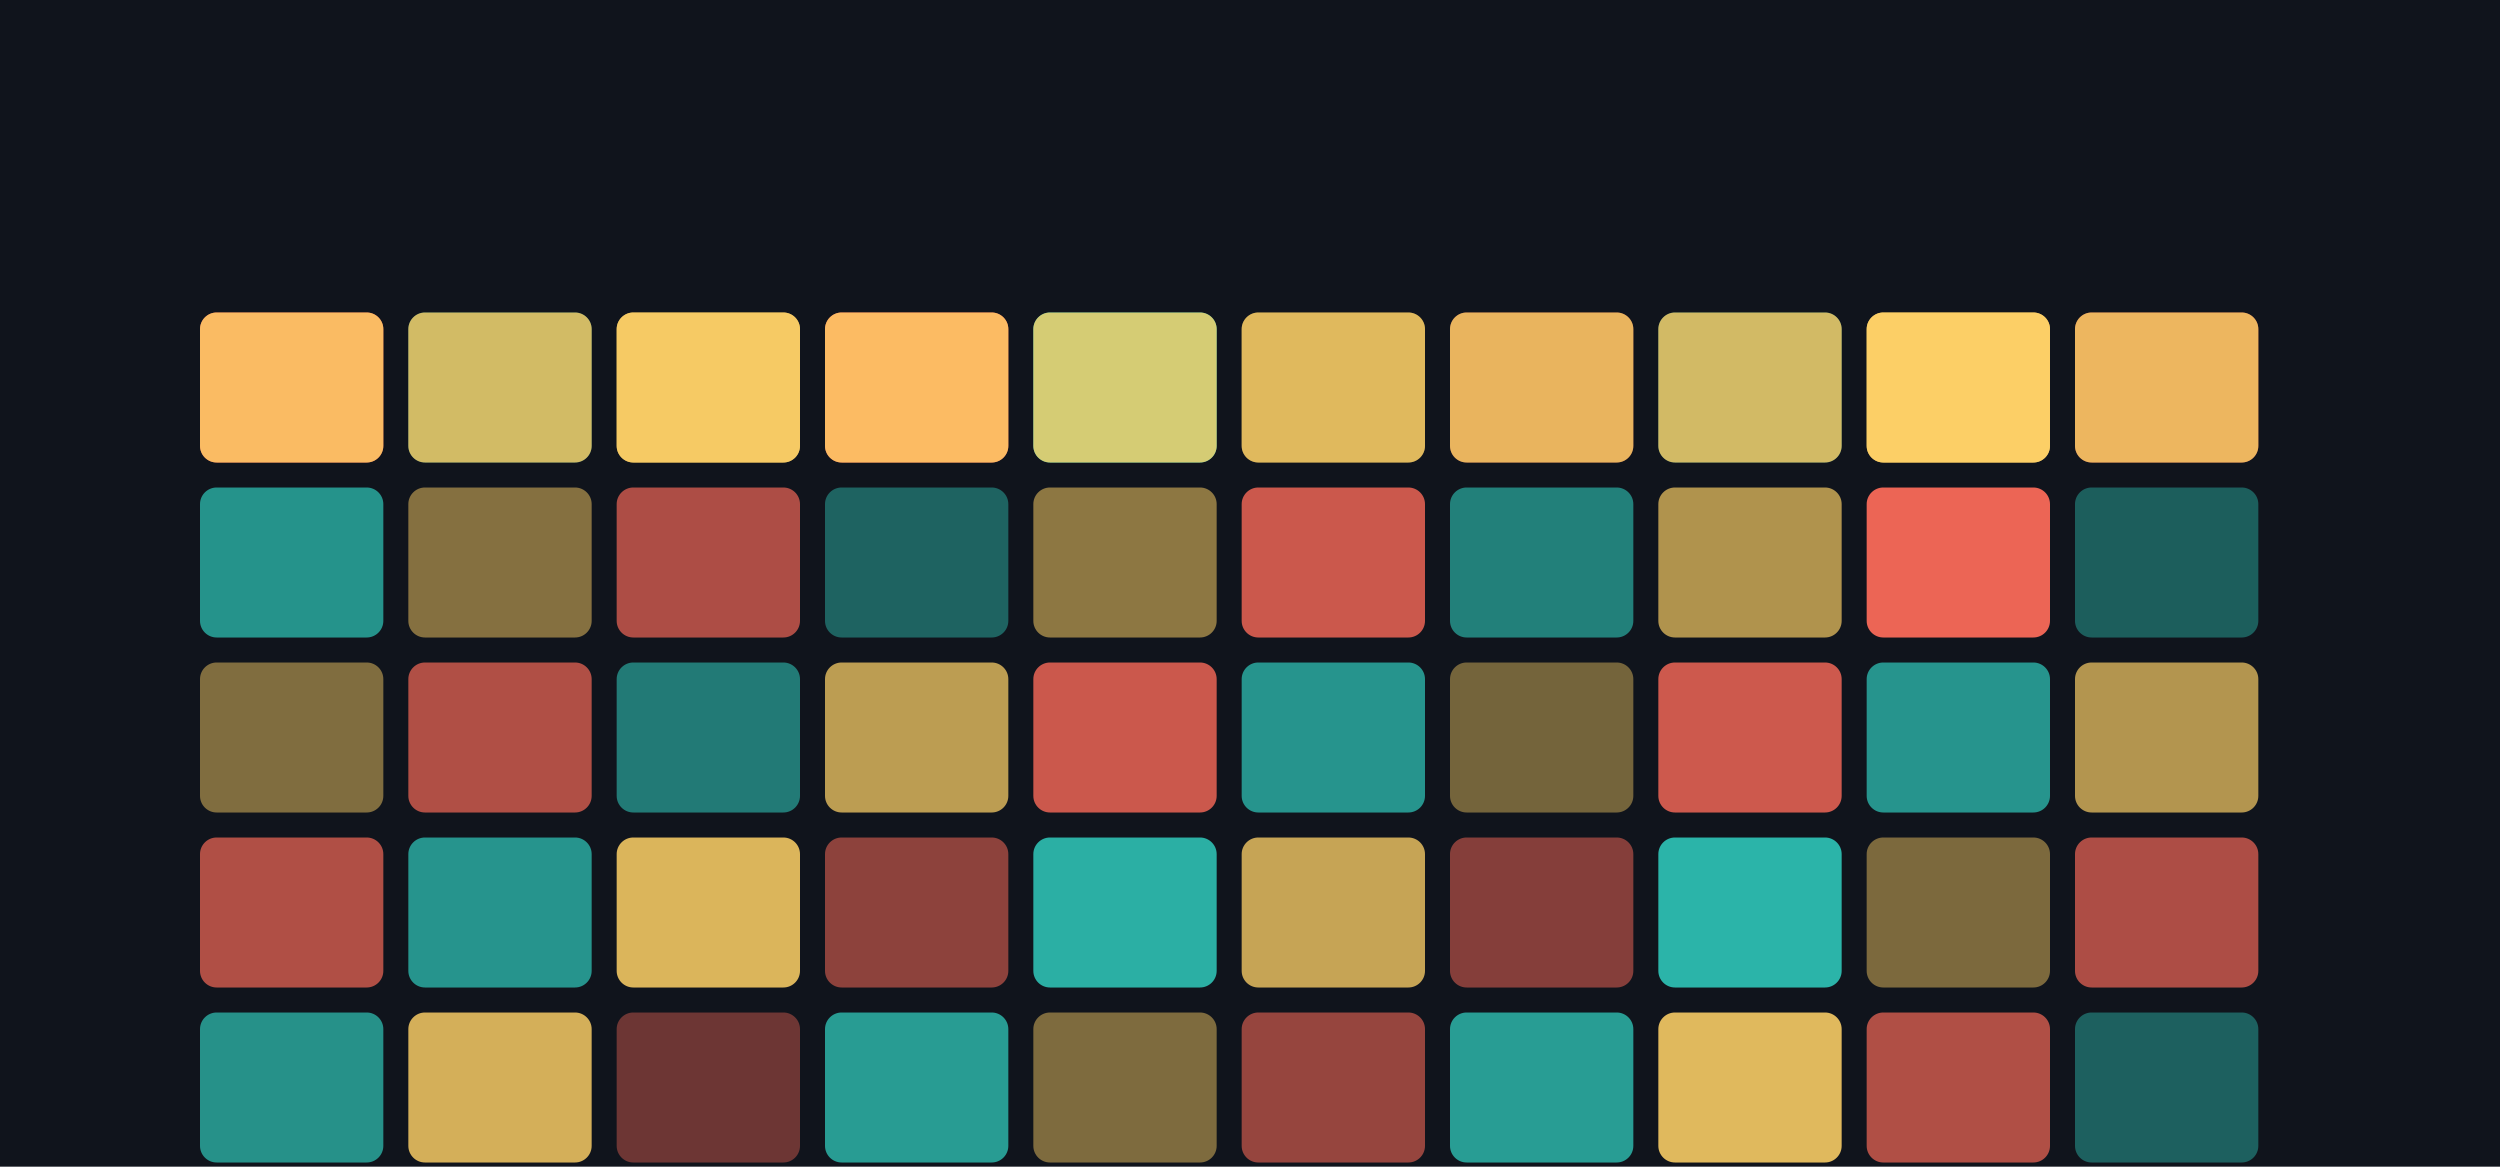
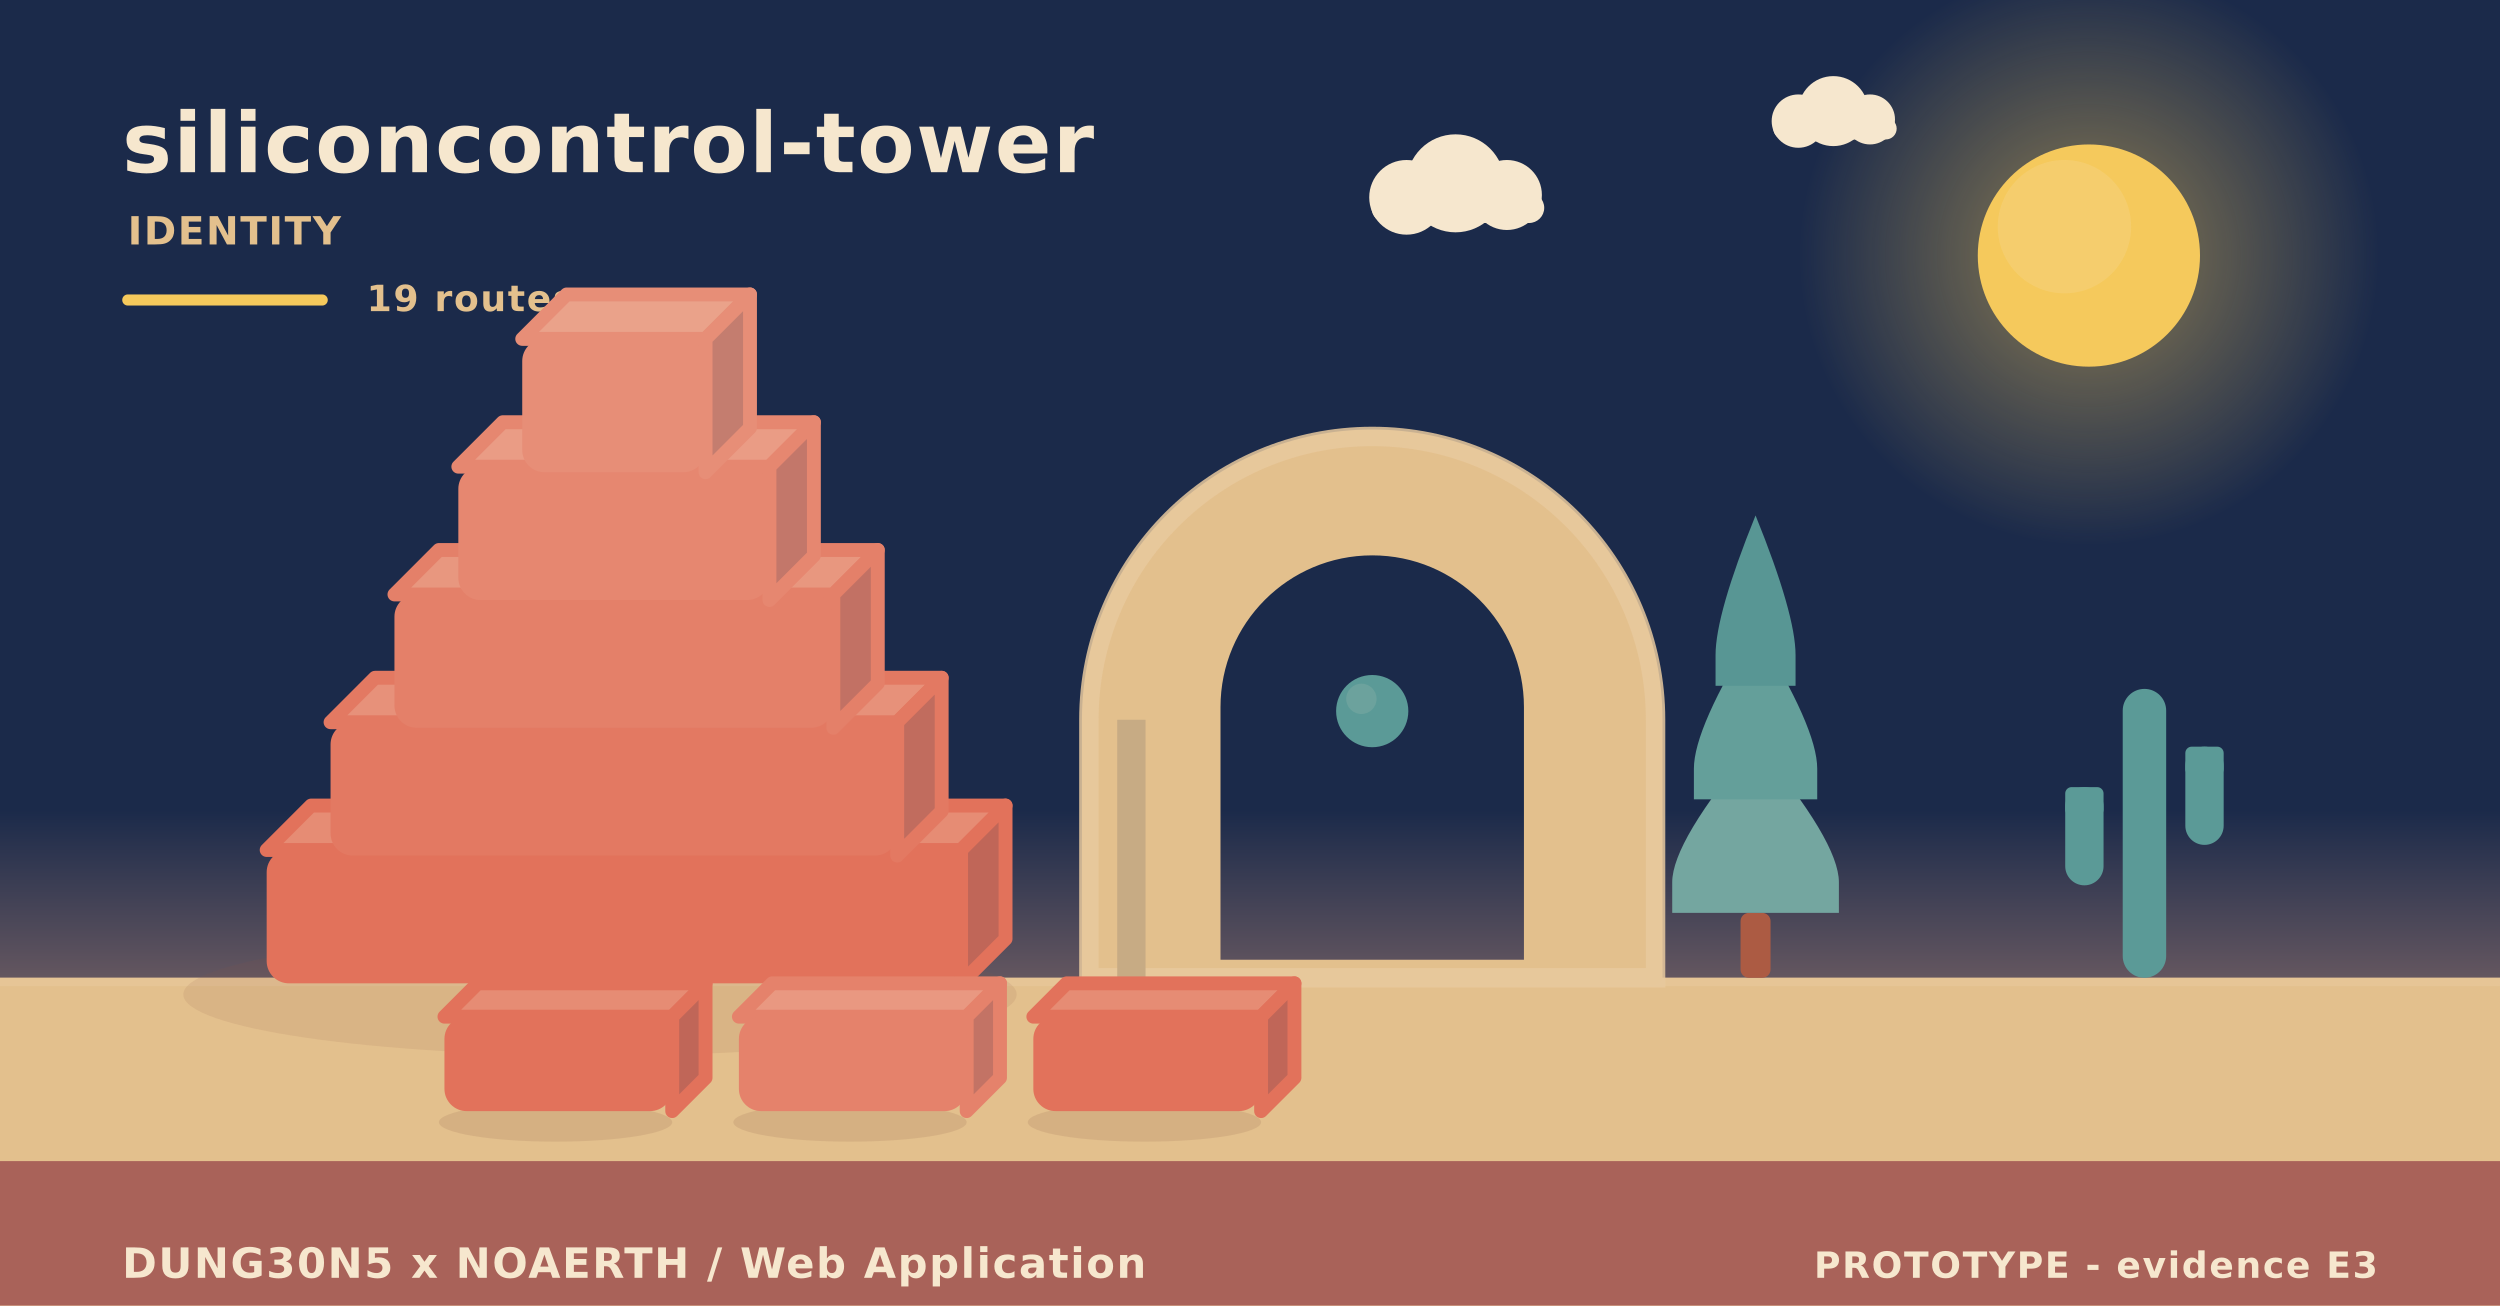
- <svg xmlns="http://www.w3.org/2000/svg" viewBox="0 0 1200 560" width="1200" height="560" role="img" aria-label="siliconcontrol-tower hero">
-   <rect width="1200" height="560" fill="#10141c" />
-   <defs>
-     <linearGradient id="gh" x1="0" y1="0" x2="1" y2="1">
-       <stop offset="0%" stop-color="#ff6b5a" />
-       <stop offset="100%" stop-color="#2ec4b6" />
-     </linearGradient>
-   </defs>
-   <rect x="96.00" y="150.00" width="88.00" height="72.00" rx="8.00" fill="#ff6b5a" opacity="0.90" />
-   <rect x="196.00" y="150.00" width="88.00" height="72.00" rx="8.00" fill="#2ec4b6" opacity="0.45" />
-   <rect x="296.00" y="150.00" width="88.00" height="72.00" rx="8.00" fill="#ffd166" opacity="0.82" />
-   <rect x="396.00" y="150.00" width="88.00" height="72.00" rx="8.00" fill="#ff6b5a" opacity="0.94" />
-   <rect x="496.00" y="150.00" width="88.00" height="72.00" rx="8.00" fill="#2ec4b6" opacity="0.93" />
-   <rect x="596.00" y="150.00" width="88.00" height="72.00" rx="8.00" fill="#ffd166" opacity="0.36" />
-   <rect x="696.00" y="150.00" width="88.00" height="72.00" rx="8.00" fill="#ff6b5a" opacity="0.53" />
-   <rect x="796.00" y="150.00" width="88.00" height="72.00" rx="8.00" fill="#2ec4b6" opacity="0.44" />
-   <rect x="896.00" y="150.00" width="88.00" height="72.00" rx="8.00" fill="#ffd166" opacity="0.94" />
-   <rect x="996.00" y="150.00" width="88.00" height="72.00" rx="8.00" fill="#ff6b5a" opacity="0.63" />
-   <rect x="96.00" y="234.00" width="88.00" height="72.00" rx="8.00" fill="#2ec4b6" opacity="0.72" />
-   <rect x="196.00" y="234.00" width="88.00" height="72.00" rx="8.00" fill="#ffd166" opacity="0.49" />
-   <rect x="296.00" y="234.00" width="88.00" height="72.00" rx="8.00" fill="#ff6b5a" opacity="0.66" />
-   <rect x="396.00" y="234.00" width="88.00" height="72.00" rx="8.00" fill="#2ec4b6" opacity="0.45" />
-   <rect x="496.00" y="234.00" width="88.00" height="72.00" rx="8.00" fill="#ffd166" opacity="0.52" />
-   <rect x="596.00" y="234.00" width="88.00" height="72.00" rx="8.00" fill="#ff6b5a" opacity="0.78" />
-   <rect x="696.00" y="234.00" width="88.00" height="72.00" rx="8.00" fill="#2ec4b6" opacity="0.61" />
-   <rect x="796.00" y="234.00" width="88.00" height="72.00" rx="8.00" fill="#ffd166" opacity="0.67" />
-   <rect x="896.00" y="234.00" width="88.00" height="72.00" rx="8.00" fill="#ff6b5a" opacity="0.92" />
-   <rect x="996.00" y="234.00" width="88.00" height="72.00" rx="8.00" fill="#2ec4b6" opacity="0.42" />
-   <rect x="96.00" y="318.00" width="88.00" height="72.00" rx="8.00" fill="#ffd166" opacity="0.47" />
-   <rect x="196.00" y="318.00" width="88.00" height="72.00" rx="8.00" fill="#ff6b5a" opacity="0.67" />
-   <rect x="296.00" y="318.00" width="88.00" height="72.00" rx="8.00" fill="#2ec4b6" opacity="0.58" />
-   <rect x="396.00" y="318.00" width="88.00" height="72.00" rx="8.00" fill="#ffd166" opacity="0.72" />
-   <rect x="496.00" y="318.00" width="88.00" height="72.00" rx="8.00" fill="#ff6b5a" opacity="0.78" />
-   <rect x="596.00" y="318.00" width="88.00" height="72.00" rx="8.00" fill="#2ec4b6" opacity="0.73" />
-   <rect x="696.00" y="318.00" width="88.00" height="72.00" rx="8.00" fill="#ffd166" opacity="0.42" />
-   <rect x="796.00" y="318.00" width="88.00" height="72.00" rx="8.00" fill="#ff6b5a" opacity="0.79" />
-   <rect x="896.00" y="318.00" width="88.00" height="72.00" rx="8.00" fill="#2ec4b6" opacity="0.73" />
-   <rect x="996.00" y="318.00" width="88.00" height="72.00" rx="8.00" fill="#ffd166" opacity="0.68" />
-   <rect x="96.00" y="402.00" width="88.00" height="72.00" rx="8.00" fill="#ff6b5a" opacity="0.67" />
-   <rect x="196.00" y="402.00" width="88.00" height="72.00" rx="8.00" fill="#2ec4b6" opacity="0.73" />
-   <rect x="296.00" y="402.00" width="88.00" height="72.00" rx="8.00" fill="#ffd166" opacity="0.85" />
-   <rect x="396.00" y="402.00" width="88.00" height="72.00" rx="8.00" fill="#ff6b5a" opacity="0.52" />
-   <rect x="496.00" y="402.00" width="88.00" height="72.00" rx="8.00" fill="#2ec4b6" opacity="0.88" />
-   <rect x="596.00" y="402.00" width="88.00" height="72.00" rx="8.00" fill="#ffd166" opacity="0.76" />
-   <rect x="696.00" y="402.00" width="88.00" height="72.00" rx="8.00" fill="#ff6b5a" opacity="0.49" />
-   <rect x="796.00" y="402.00" width="88.00" height="72.00" rx="8.00" fill="#2ec4b6" opacity="0.91" />
-   <rect x="896.00" y="402.00" width="88.00" height="72.00" rx="8.00" fill="#ffd166" opacity="0.45" />
-   <rect x="996.00" y="402.00" width="88.00" height="72.00" rx="8.00" fill="#ff6b5a" opacity="0.66" />
-   <rect x="96.00" y="486.00" width="88.00" height="72.00" rx="8.00" fill="#2ec4b6" opacity="0.71" />
-   <rect x="196.00" y="486.00" width="88.00" height="72.00" rx="8.00" fill="#ffd166" opacity="0.82" />
-   <rect x="296.00" y="486.00" width="88.00" height="72.00" rx="8.00" fill="#ff6b5a" opacity="0.39" />
-   <rect x="396.00" y="486.00" width="88.00" height="72.00" rx="8.00" fill="#2ec4b6" opacity="0.77" />
-   <rect x="496.00" y="486.00" width="88.00" height="72.00" rx="8.00" fill="#ffd166" opacity="0.46" />
-   <rect x="596.00" y="486.00" width="88.00" height="72.00" rx="8.00" fill="#ff6b5a" opacity="0.56" />
-   <rect x="696.00" y="486.00" width="88.00" height="72.00" rx="8.00" fill="#2ec4b6" opacity="0.78" />
-   <rect x="796.00" y="486.00" width="88.00" height="72.00" rx="8.00" fill="#ffd166" opacity="0.87" />
-   <rect x="896.00" y="486.00" width="88.00" height="72.00" rx="8.00" fill="#ff6b5a" opacity="0.67" />
-   <rect x="996.00" y="486.00" width="88.00" height="72.00" rx="8.00" fill="#2ec4b6" opacity="0.43" />
+ <svg xmlns="http://www.w3.org/2000/svg" width="900" height="470" viewBox="0 0 900 470" role="img" aria-label="siliconcontrol-tower - identity">
+   <linearGradient id="skyh" x1="0" y1="0" x2="0" y2="1">
+     <stop offset="0" stop-color="#1b2a4a" />
+     <stop offset="0.62" stop-color="#1b2a4a" />
+     <stop offset="1" stop-color="#f3ad8a" />
+   </linearGradient>
+   <rect width="900" height="470" fill="url(#skyh)" />
+   <radialGradient id="sunh">
+     <stop offset="0.35" stop-color="#f5c95c" stop-opacity="0.34" />
+     <stop offset="1" stop-color="#f5c95c" stop-opacity="0" />
+   </radialGradient>
+   <circle cx="752" cy="92" r="104" fill="url(#sunh)" />
+   <circle cx="752" cy="92" r="40" fill="#f5c95c" />
+   <circle cx="743.2" cy="81.6" r="24" fill="#f5d27e" opacity="0.5" />
  <g>
-     <rect x="96.00" y="150.00" width="88.00" height="72.00" rx="8.00" fill="#ffd166" opacity="0.80" />
-     <animate attributeName="opacity" values="0.25;1.0;0.25" dur="6.2s" begin="1.67s" repeatCount="indefinite" />
+     <circle cx="524" cy="66" r="17.64" fill="#f6e7ce" />
+     <circle cx="506.36" cy="71.04" r="13.44" fill="#f6e7ce" />
+     <circle cx="542.48" cy="70.2" r="12.6" fill="#f6e7ce" />
+     <rect x="493.76" y="69.36" width="62.16" height="10.92" rx="5.46" fill="#f6e7ce" />
+     <animateTransform attributeName="transform" type="translate" values="0 0;24 0;0 0" dur="36s" begin="0s" repeatCount="indefinite" />
  </g>
  <g>
-     <rect x="196.00" y="150.00" width="88.00" height="72.00" rx="8.00" fill="#ffd166" opacity="0.80" />
-     <animate attributeName="opacity" values="0.25;1.0;0.25" dur="6.2s" begin="1.99s" repeatCount="indefinite" />
+     <circle cx="660" cy="40" r="12.6" fill="#f6e7ce" />
+     <circle cx="647.4" cy="43.6" r="9.6" fill="#f6e7ce" />
+     <circle cx="673.2" cy="43" r="9" fill="#f6e7ce" />
+     <rect x="638.4" y="42.4" width="44.4" height="7.8" rx="3.9" fill="#f6e7ce" />
+     <animateTransform attributeName="transform" type="translate" values="0 0;-18 0;0 0" dur="46s" begin="3s" repeatCount="indefinite" />
+   </g>
+   <rect x="0" y="352" width="900" height="118" fill="#e3c08d" />
+   <rect x="0" y="352" width="900" height="3" fill="#e6c596" />
+   <text x="44" y="62" font-family="Verdana,DejaVu Sans,sans-serif" font-size="30" font-weight="700" letter-spacing="0.6" fill="#f6e7ce" text-anchor="start">siliconcontrol-tower</text>
+   <text x="46" y="88" font-family="Verdana,DejaVu Sans,sans-serif" font-size="14" font-weight="700" letter-spacing="0.6" fill="#e3c08d" text-anchor="start">IDENTITY</text>
+   <rect x="44" y="106" width="74" height="4" rx="2" fill="#f5c95c" />
+   <text x="132" y="112" font-family="Verdana,DejaVu Sans,sans-serif" font-size="13" font-weight="700" letter-spacing="0.6" fill="#e3c08d" text-anchor="start">19 routes</text>
+   <ellipse cx="216" cy="358" rx="150" ry="22" fill="rgba(138,90,68,0.11)" />
+   <g>
+     <path d="M96,306 L346,306 L362,290 L112,290 Z" fill="#e68c74" stroke="#e2725b" stroke-width="5" stroke-linejoin="round" />
+     <path d="M346,306 L362,290 L362,338 L346,354 Z" fill="#c06658" stroke="#e2725b" stroke-width="5" stroke-linejoin="round" />
+     <rect x="96" y="306" width="250" height="48" rx="8" fill="#e2725b" />
+     <animateTransform attributeName="transform" type="translate" values="0 10;0 0" dur="0.9s" begin="0s" fill="freeze" />
  </g>
  <g>
-     <rect x="296.00" y="150.00" width="88.00" height="72.00" rx="8.00" fill="#ffd166" opacity="0.80" />
-     <animate attributeName="opacity" values="0.25;1.0;0.25" dur="6.2s" begin="2.31s" repeatCount="indefinite" />
+     <path d="M119,260 L323,260 L339,244 L135,244 Z" fill="#e7917a" stroke="#e37962" stroke-width="5" stroke-linejoin="round" />
+     <path d="M323,260 L339,244 L339,292 L323,308 Z" fill="#c16c5e" stroke="#e37962" stroke-width="5" stroke-linejoin="round" />
+     <rect x="119" y="260" width="204" height="48" rx="8" fill="#e37962" />
+     <animateTransform attributeName="transform" type="translate" values="0 10;0 0" dur="0.9s" begin="0.28s" fill="freeze" />
  </g>
  <g>
-     <rect x="396.00" y="150.00" width="88.00" height="72.00" rx="8.00" fill="#ffd166" opacity="0.80" />
-     <animate attributeName="opacity" values="0.25;1.0;0.25" dur="6.2s" begin="2.63s" repeatCount="indefinite" />
+     <path d="M142,214 L300,214 L316,198 L158,198 Z" fill="#e8977f" stroke="#e48069" stroke-width="5" stroke-linejoin="round" />
+     <path d="M300,214 L316,198 L316,246 L300,262 Z" fill="#c27164" stroke="#e48069" stroke-width="5" stroke-linejoin="round" />
+     <rect x="142" y="214" width="158" height="48" rx="8" fill="#e48069" />
+     <animateTransform attributeName="transform" type="translate" values="0 10;0 0" dur="0.9s" begin="0.56s" fill="freeze" />
  </g>
  <g>
-     <rect x="496.00" y="150.00" width="88.00" height="72.00" rx="8.00" fill="#ffd166" opacity="0.80" />
-     <animate attributeName="opacity" values="0.25;1.0;0.25" dur="6.2s" begin="2.95s" repeatCount="indefinite" />
+     <path d="M165,168 L277,168 L293,152 L181,152 Z" fill="#ea9c85" stroke="#e68770" stroke-width="5" stroke-linejoin="round" />
+     <path d="M277,168 L293,152 L293,200 L277,216 Z" fill="#c3776a" stroke="#e68770" stroke-width="5" stroke-linejoin="round" />
+     <rect x="165" y="168" width="112" height="48" rx="8" fill="#e68770" />
+     <animateTransform attributeName="transform" type="translate" values="0 10;0 0" dur="0.9s" begin="0.84s" fill="freeze" />
  </g>
  <g>
-     <rect x="596.00" y="150.00" width="88.00" height="72.00" rx="8.00" fill="#ffd166" opacity="0.80" />
-     <animate attributeName="opacity" values="0.25;1.0;0.25" dur="6.2s" begin="3.27s" repeatCount="indefinite" />
+     <path d="M188,122 L254,122 L270,106 L204,106 Z" fill="#eaa28a" stroke="#e78e77" stroke-width="5" stroke-linejoin="round" />
+     <path d="M254,122 L270,106 L270,154 L254,170 Z" fill="#c47d6f" stroke="#e78e77" stroke-width="5" stroke-linejoin="round" />
+     <rect x="188" y="122" width="66" height="48" rx="8" fill="#e78e77" />
+     <animateTransform attributeName="transform" type="translate" values="0 10;0 0" dur="0.9s" begin="1.12s" fill="freeze" />
  </g>
+   <path d="M392,352 L392,259.12 A102,102 0 0 1 596,259.12 L596,352 Z M436.88,348 L436.88,254.55 A57.12,57.12 0 0 1 551.12,254.55 L551.12,348 Z" fill="#e3c08d" fill-rule="evenodd" stroke="#e3c08d" stroke-width="5" stroke-linejoin="round" />
+   <path d="M392,352 L392,259.12 A102,102 0 0 1 596,259.12 L596,352 Z" fill="none" stroke="#e8c99d" stroke-width="7" stroke-linecap="round" opacity="0.85" />
+   <rect x="402.2" y="259.12" width="10.2" height="92.88" fill="#c7ab84" />
  <g>
-     <rect x="696.00" y="150.00" width="88.00" height="72.00" rx="8.00" fill="#ffd166" opacity="0.80" />
-     <animate attributeName="opacity" values="0.25;1.0;0.25" dur="6.2s" begin="3.59s" repeatCount="indefinite" />
+     <circle cx="494" cy="256" r="13" fill="#5b9a97" />
+     <circle cx="490.1" cy="251.58" r="5.46" fill="#7aa9a2" opacity="0.55" />
+     <animate attributeName="opacity" values="0.78;1;0.78" dur="5.2s" begin="0s" repeatCount="indefinite" />
  </g>
+   <rect x="626.6" y="328.64" width="10.8" height="23.36" rx="3" fill="#ac5b43" />
+   <path d="M632,267.32 Q602,302.89 602,317.6 Q602,328.64 602,328.64 L662,328.64 Q662,328.64 662,317.6 Q662,302.89 632,267.32 Z" fill="#74a6a0" />
+   <path d="M632,226.44 Q609.8,262.01 609.8,276.72 Q609.8,287.76 609.8,287.76 L654.2,287.76 Q654.2,287.76 654.2,276.72 Q654.2,262.01 632,226.44 Z" fill="#649f9a" />
+   <path d="M632,185.56 Q617.6,221.13 617.6,235.84 Q617.6,246.88 617.6,246.88 L646.4,246.88 Q646.4,246.88 646.4,235.84 Q646.4,221.13 632,185.56 Z" fill="#589694" />
+   <rect x="764.18" y="248" width="15.64" height="104" rx="7.82" fill="#5b9a97" />
+   <rect x="743.48" y="283.36" width="13.8" height="35.36" rx="6.9" fill="#5b9a97" />
+   <rect x="743.48" y="283.36" width="13.8" height="10.4" rx="2.3" fill="#5b9a97" />
+   <rect x="786.72" y="268.8" width="13.8" height="35.36" rx="6.9" fill="#5b9a97" />
+   <rect x="786.72" y="268.8" width="13.8" height="10.4" rx="2.3" fill="#5b9a97" />
+   <ellipse cx="200" cy="404" rx="42" ry="7" fill="rgba(138,90,68,0.15)" />
  <g>
-     <rect x="796.00" y="150.00" width="88.00" height="72.00" rx="8.00" fill="#ffd166" opacity="0.80" />
-     <animate attributeName="opacity" values="0.25;1.0;0.25" dur="6.2s" begin="3.91s" repeatCount="indefinite" />
+     <path d="M160,366 L242,366 L254,354 L172,354 Z" fill="#e68c74" stroke="#e2725b" stroke-width="5" stroke-linejoin="round" />
+     <path d="M242,366 L254,354 L254,388 L242,400 Z" fill="#c06658" stroke="#e2725b" stroke-width="5" stroke-linejoin="round" />
+     <rect x="160" y="366" width="82" height="34" rx="8" fill="#e2725b" />
+     <animateTransform attributeName="transform" type="translate" values="0 10;0 0" dur="0.7s" begin="0.8s" fill="freeze" />
  </g>
+   <ellipse cx="306" cy="404" rx="42" ry="7" fill="rgba(138,90,68,0.15)" />
  <g>
-     <rect x="896.00" y="150.00" width="88.00" height="72.00" rx="8.00" fill="#ffd166" opacity="0.80" />
-     <animate attributeName="opacity" values="0.25;1.0;0.25" dur="6.2s" begin="4.23s" repeatCount="indefinite" />
+     <path d="M266,366 L348,366 L360,354 L278,354 Z" fill="#e99881" stroke="#e5826b" stroke-width="5" stroke-linejoin="round" />
+     <path d="M348,366 L360,354 L360,388 L348,400 Z" fill="#c37365" stroke="#e5826b" stroke-width="5" stroke-linejoin="round" />
+     <rect x="266" y="366" width="82" height="34" rx="8" fill="#e5826b" />
+     <animateTransform attributeName="transform" type="translate" values="0 10;0 0" dur="0.7s" begin="0.95s" fill="freeze" />
  </g>
+   <ellipse cx="412" cy="404" rx="42" ry="7" fill="rgba(138,90,68,0.15)" />
  <g>
-     <rect x="996.00" y="150.00" width="88.00" height="72.00" rx="8.00" fill="#ffd166" opacity="0.80" />
-     <animate attributeName="opacity" values="0.25;1.0;0.25" dur="6.2s" begin="4.55s" repeatCount="indefinite" />
+     <path d="M372,366 L454,366 L466,354 L384,354 Z" fill="#e68c74" stroke="#e2725b" stroke-width="5" stroke-linejoin="round" />
+     <path d="M454,366 L466,354 L466,388 L454,400 Z" fill="#c06658" stroke="#e2725b" stroke-width="5" stroke-linejoin="round" />
+     <rect x="372" y="366" width="82" height="34" rx="8" fill="#e2725b" />
+     <animateTransform attributeName="transform" type="translate" values="0 10;0 0" dur="0.7s" begin="1.1s" fill="freeze" />
  </g>
+   <rect x="0" y="418" width="900" height="52" rx="0" fill="#a65c56" opacity="0.94" />
+   <text x="44" y="460" font-family="Verdana,DejaVu Sans,sans-serif" font-size="15" font-weight="700" letter-spacing="0.6" fill="#f6e7ce" text-anchor="start">DUNG30N5 x NOAERTH  /  Web Application</text>
+   <text x="856" y="460" font-family="Verdana,DejaVu Sans,sans-serif" font-size="13" font-weight="700" letter-spacing="0.6" fill="#f6e7ce" text-anchor="end">PROTOTYPE  -  evidence E3</text>
</svg>
